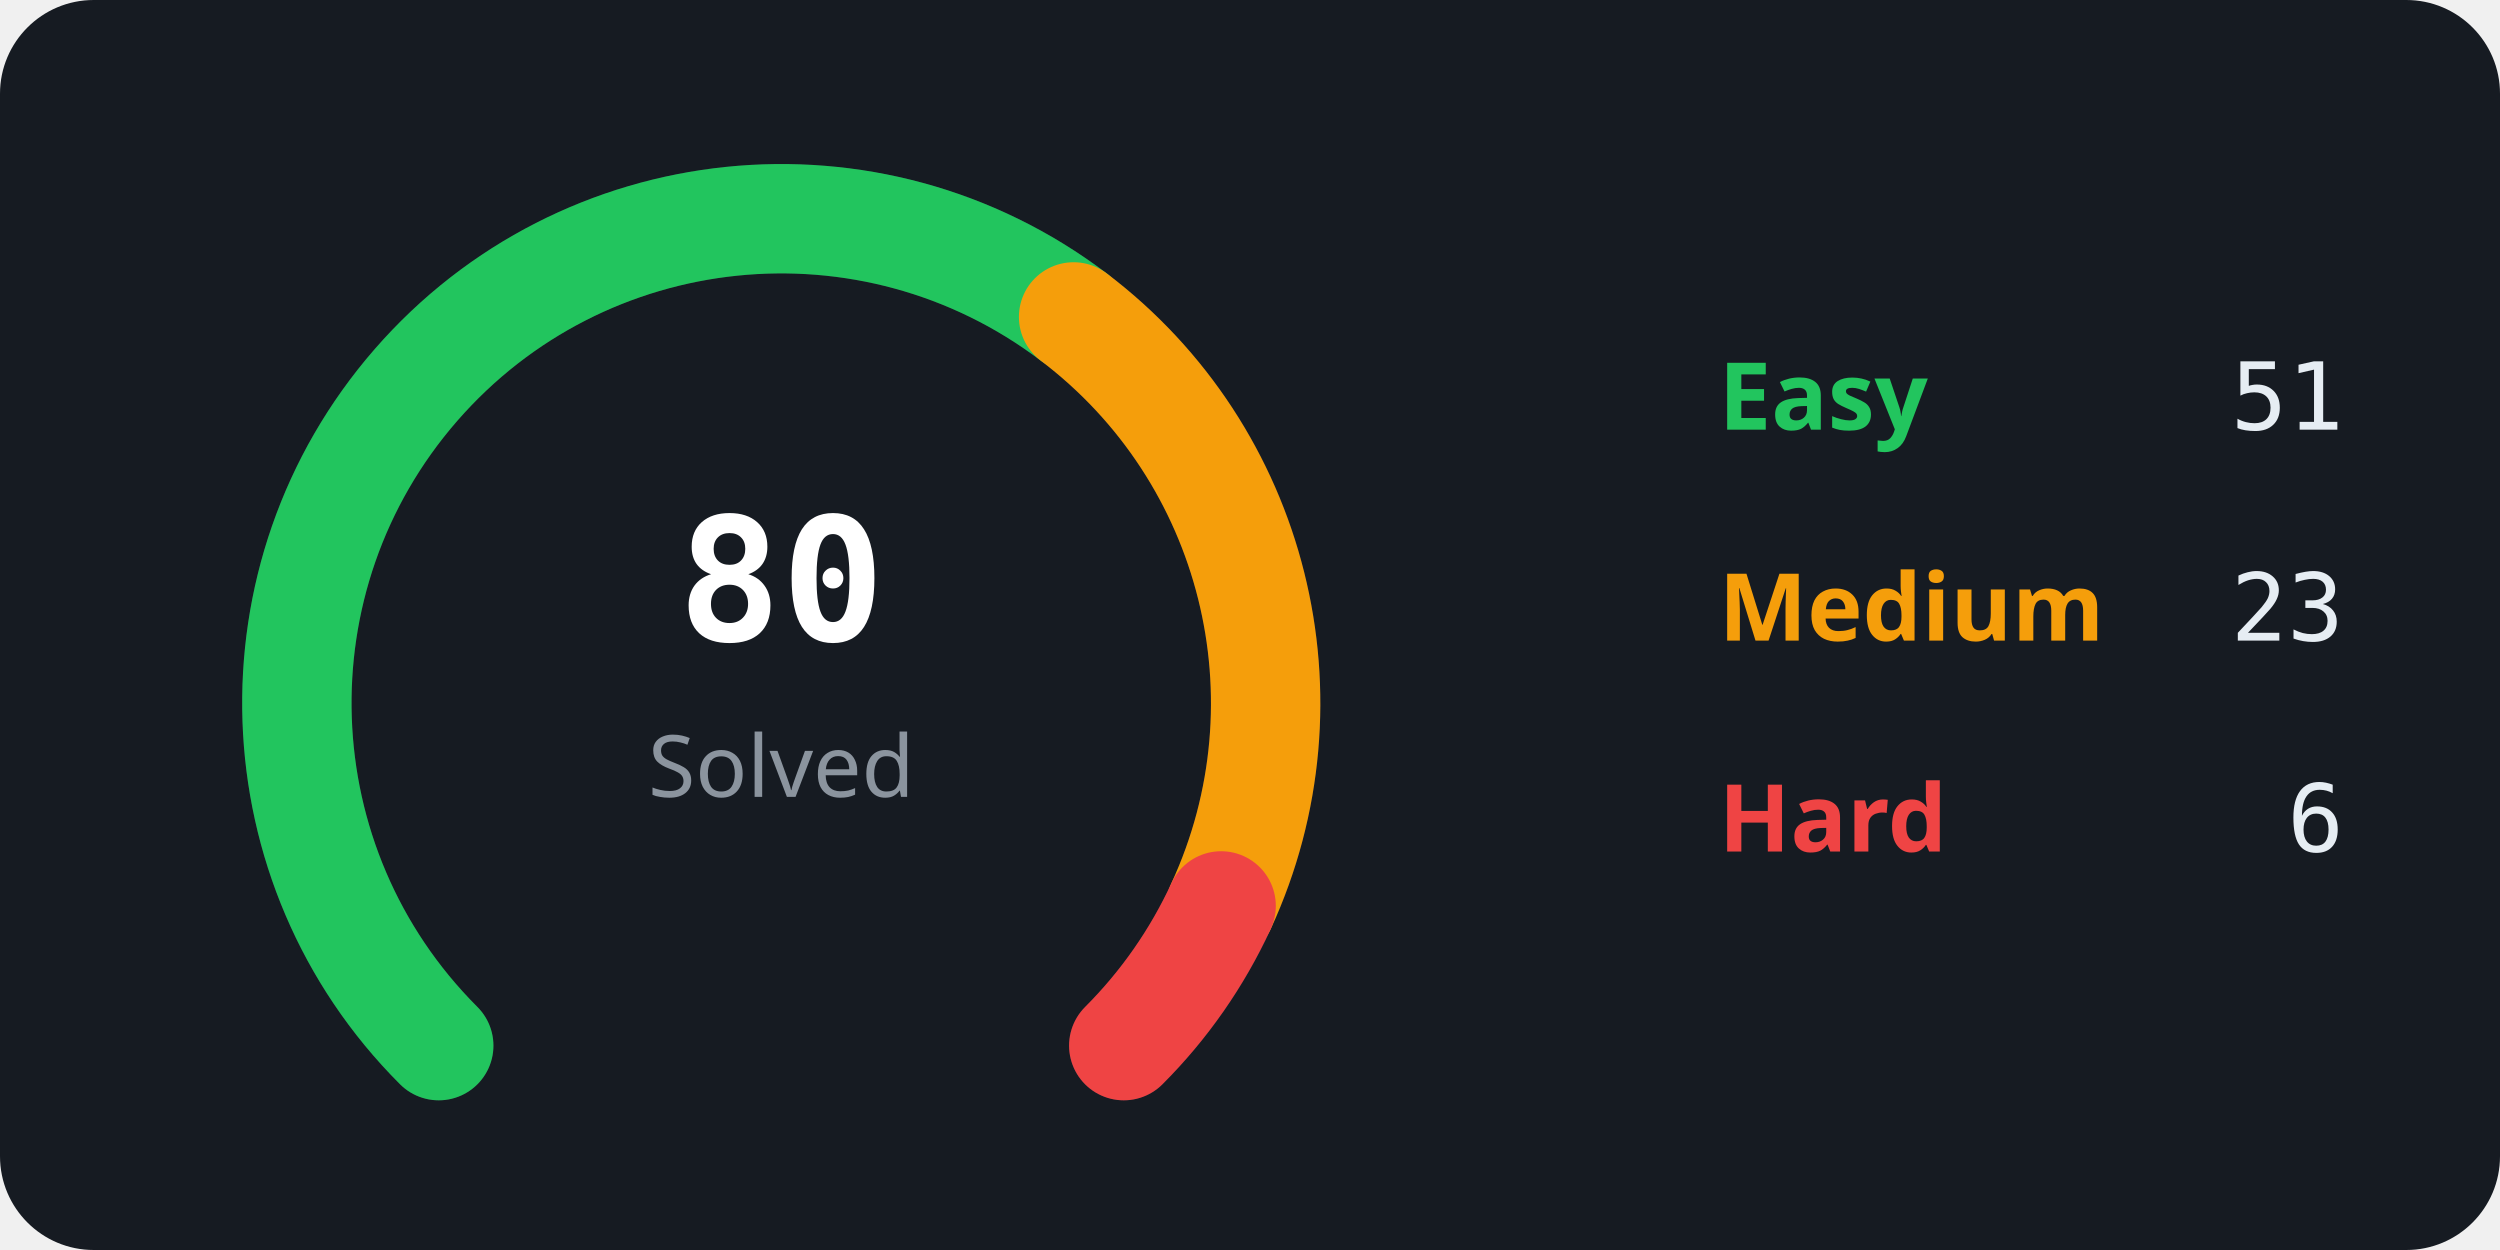
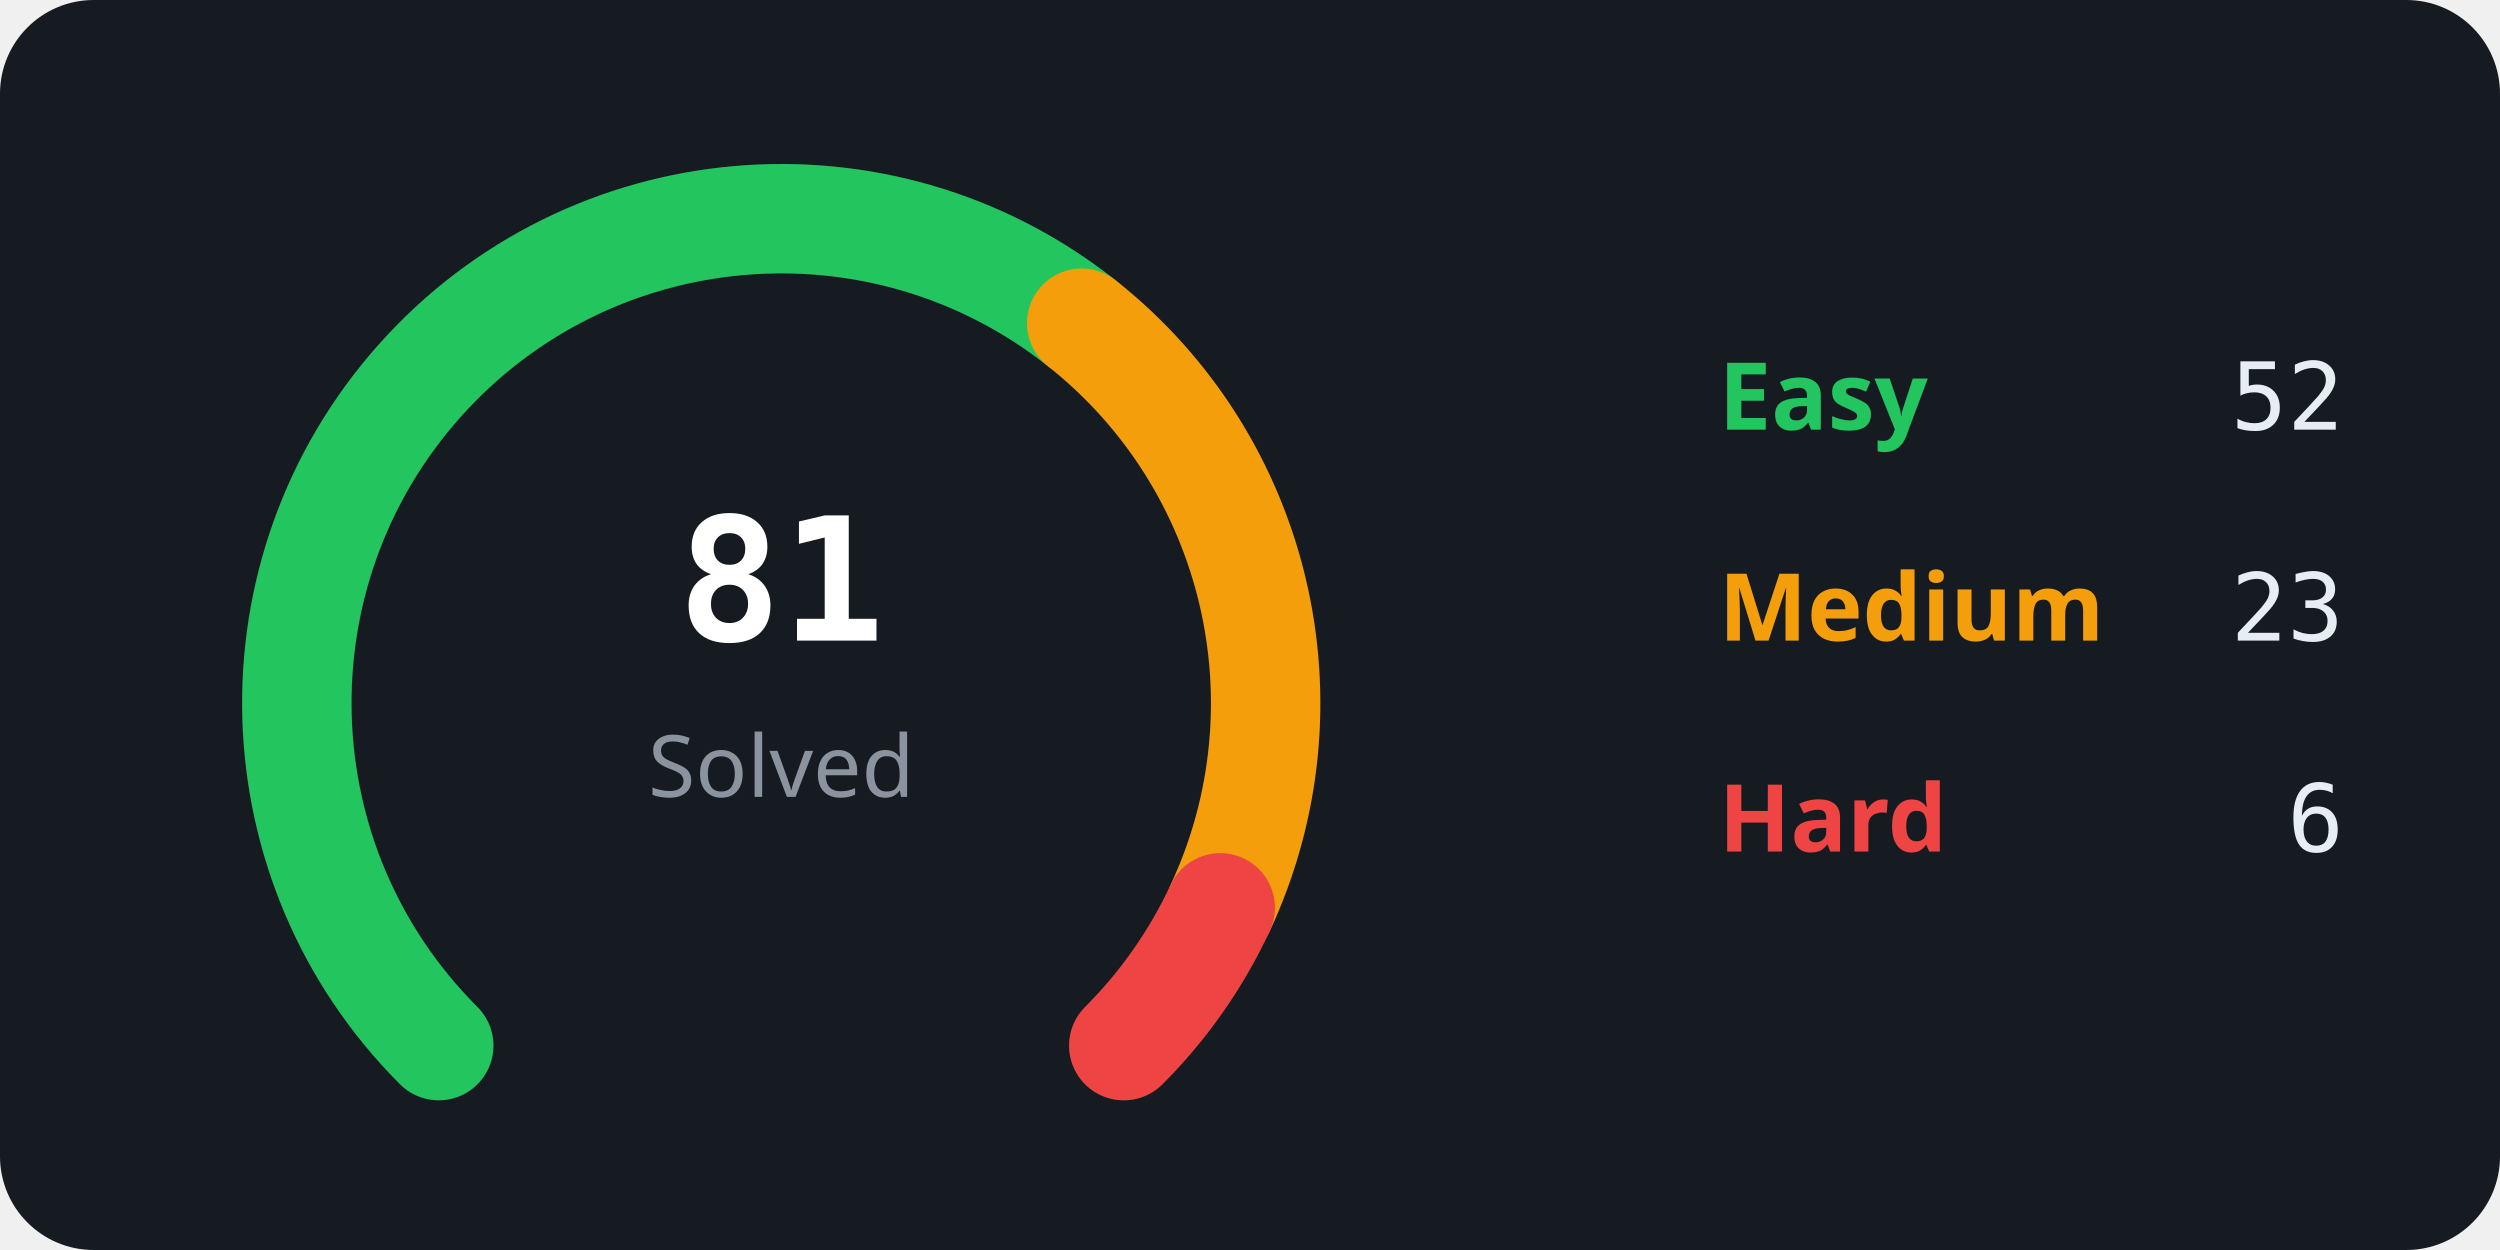
<svg xmlns="http://www.w3.org/2000/svg" width="320" height="160" viewBox="0 0 320 160">
  <rect width="320" height="160" rx="12" fill="#161b22" />
  <path d="M 56.159,133.841 A 62,62 0 1,1 143.841,133.841" stroke="#2d2d3d" stroke-width="14" fill="none" stroke-linecap="round" />
-   <path d="M 56.159,133.841 A 62,62 0 0,1 137.420,40.566" stroke="#22c55e" stroke-width="14" fill="none" stroke-linecap="round" />
-   <path d="M 137.420,40.566 A 62,62 0 0,1 156.305,115.957" stroke="#f59e0b" stroke-width="14" fill="none" stroke-linecap="round" />
-   <path d="M 156.305,115.957 A 62,62 0 0,1 143.841,133.841" stroke="#ef4444" stroke-width="14" fill="none" stroke-linecap="round" />
-   <text x="100" y="82" text-anchor="middle" fill="white" font-size="22" font-weight="bold" font-family="monospace">80</text>
+   <path d="M 56.159,133.841 A 62,62 0 0,1 138.455,41.366" stroke="#22c55e" stroke-width="14" fill="none" stroke-linecap="round" />
+   <path d="M 138.455,41.366 A 62,62 0 0,1 156.191,116.202" stroke="#f59e0b" stroke-width="14" fill="none" stroke-linecap="round" />
+   <path d="M 156.191,116.202 A 62,62 0 0,1 143.841,133.841" stroke="#ef4444" stroke-width="14" fill="none" stroke-linecap="round" />
+   <text x="100" y="82" text-anchor="middle" fill="white" font-size="22" font-weight="bold" font-family="monospace">81</text>
  <text x="100" y="102" text-anchor="middle" fill="#8b949e" font-size="11" font-family="sans-serif">Solved</text>
  <text x="220" y="55" fill="#22c55e" font-size="12" font-weight="bold" font-family="sans-serif">Easy</text>
-   <text x="300" y="55" fill="#e6edf3" font-size="12" font-family="monospace" text-anchor="end">51</text>
+   <text x="300" y="55" fill="#e6edf3" font-size="12" font-family="monospace" text-anchor="end">52</text>
  <text x="220" y="82" fill="#f59e0b" font-size="12" font-weight="bold" font-family="sans-serif">Medium</text>
  <text x="300" y="82" fill="#e6edf3" font-size="12" font-family="monospace" text-anchor="end">23</text>
  <text x="220" y="109" fill="#ef4444" font-size="12" font-weight="bold" font-family="sans-serif">Hard</text>
  <text x="300" y="109" fill="#e6edf3" font-size="12" font-family="monospace" text-anchor="end">6</text>
</svg>
